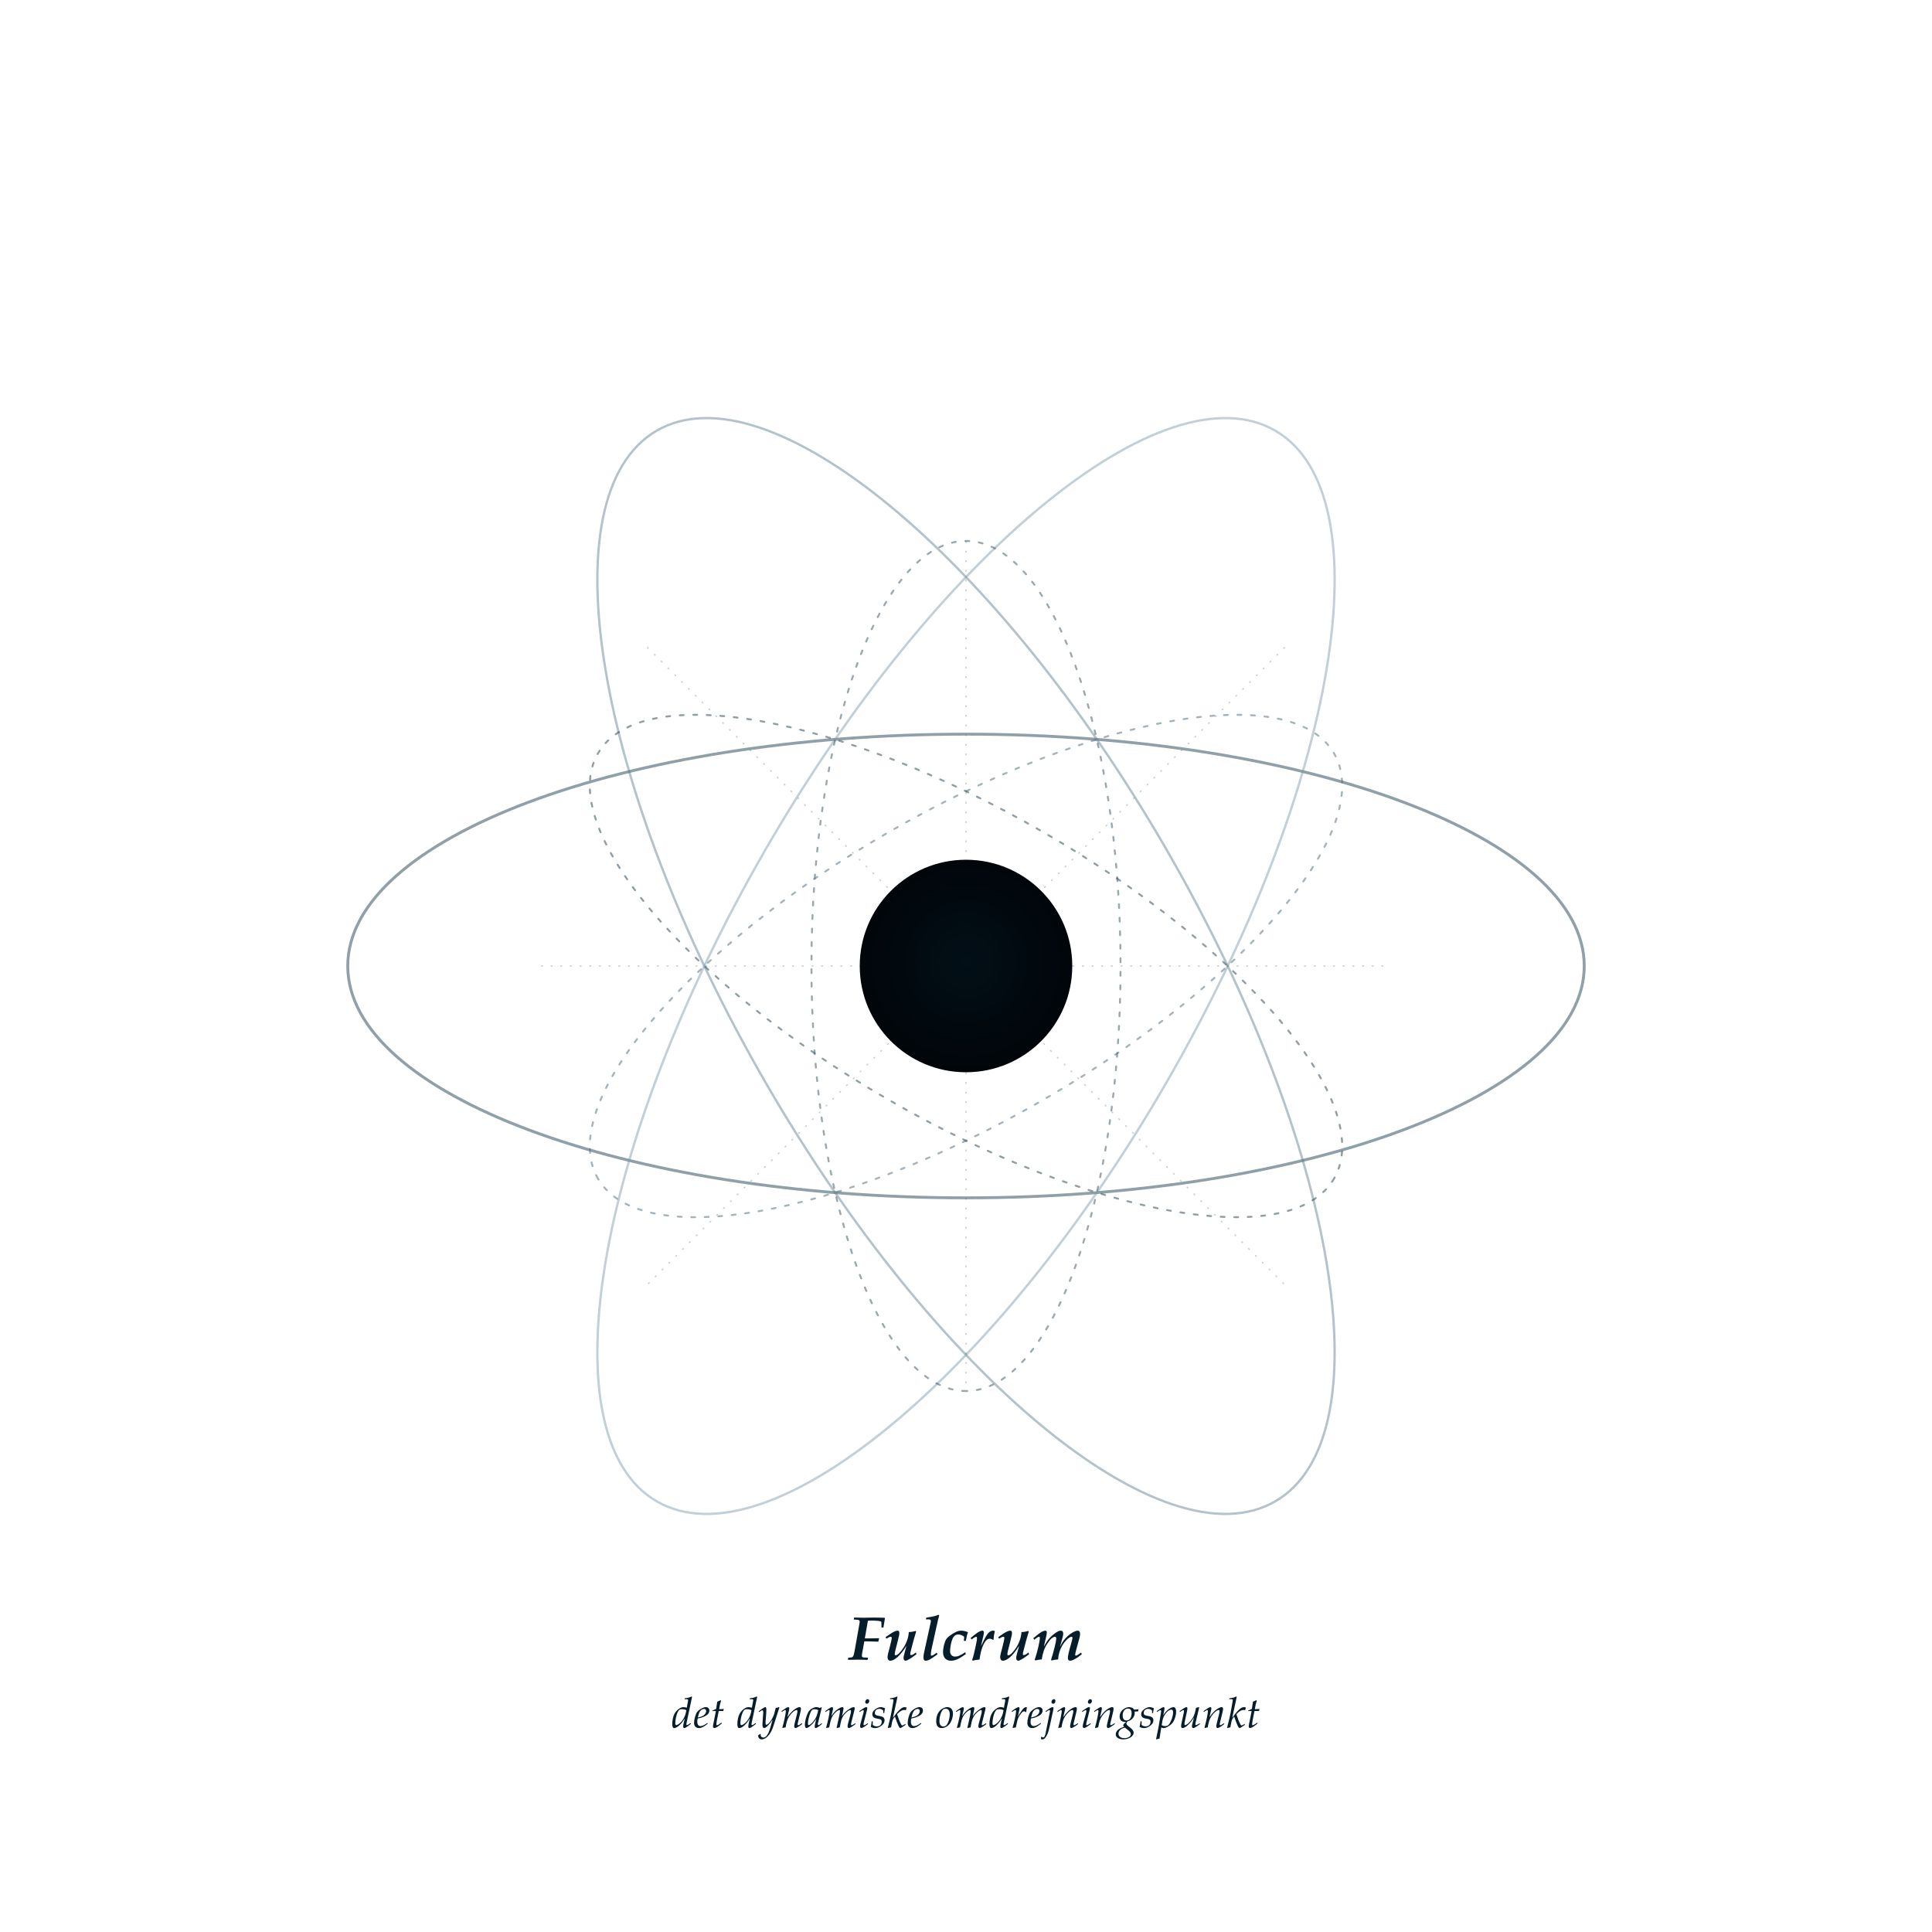
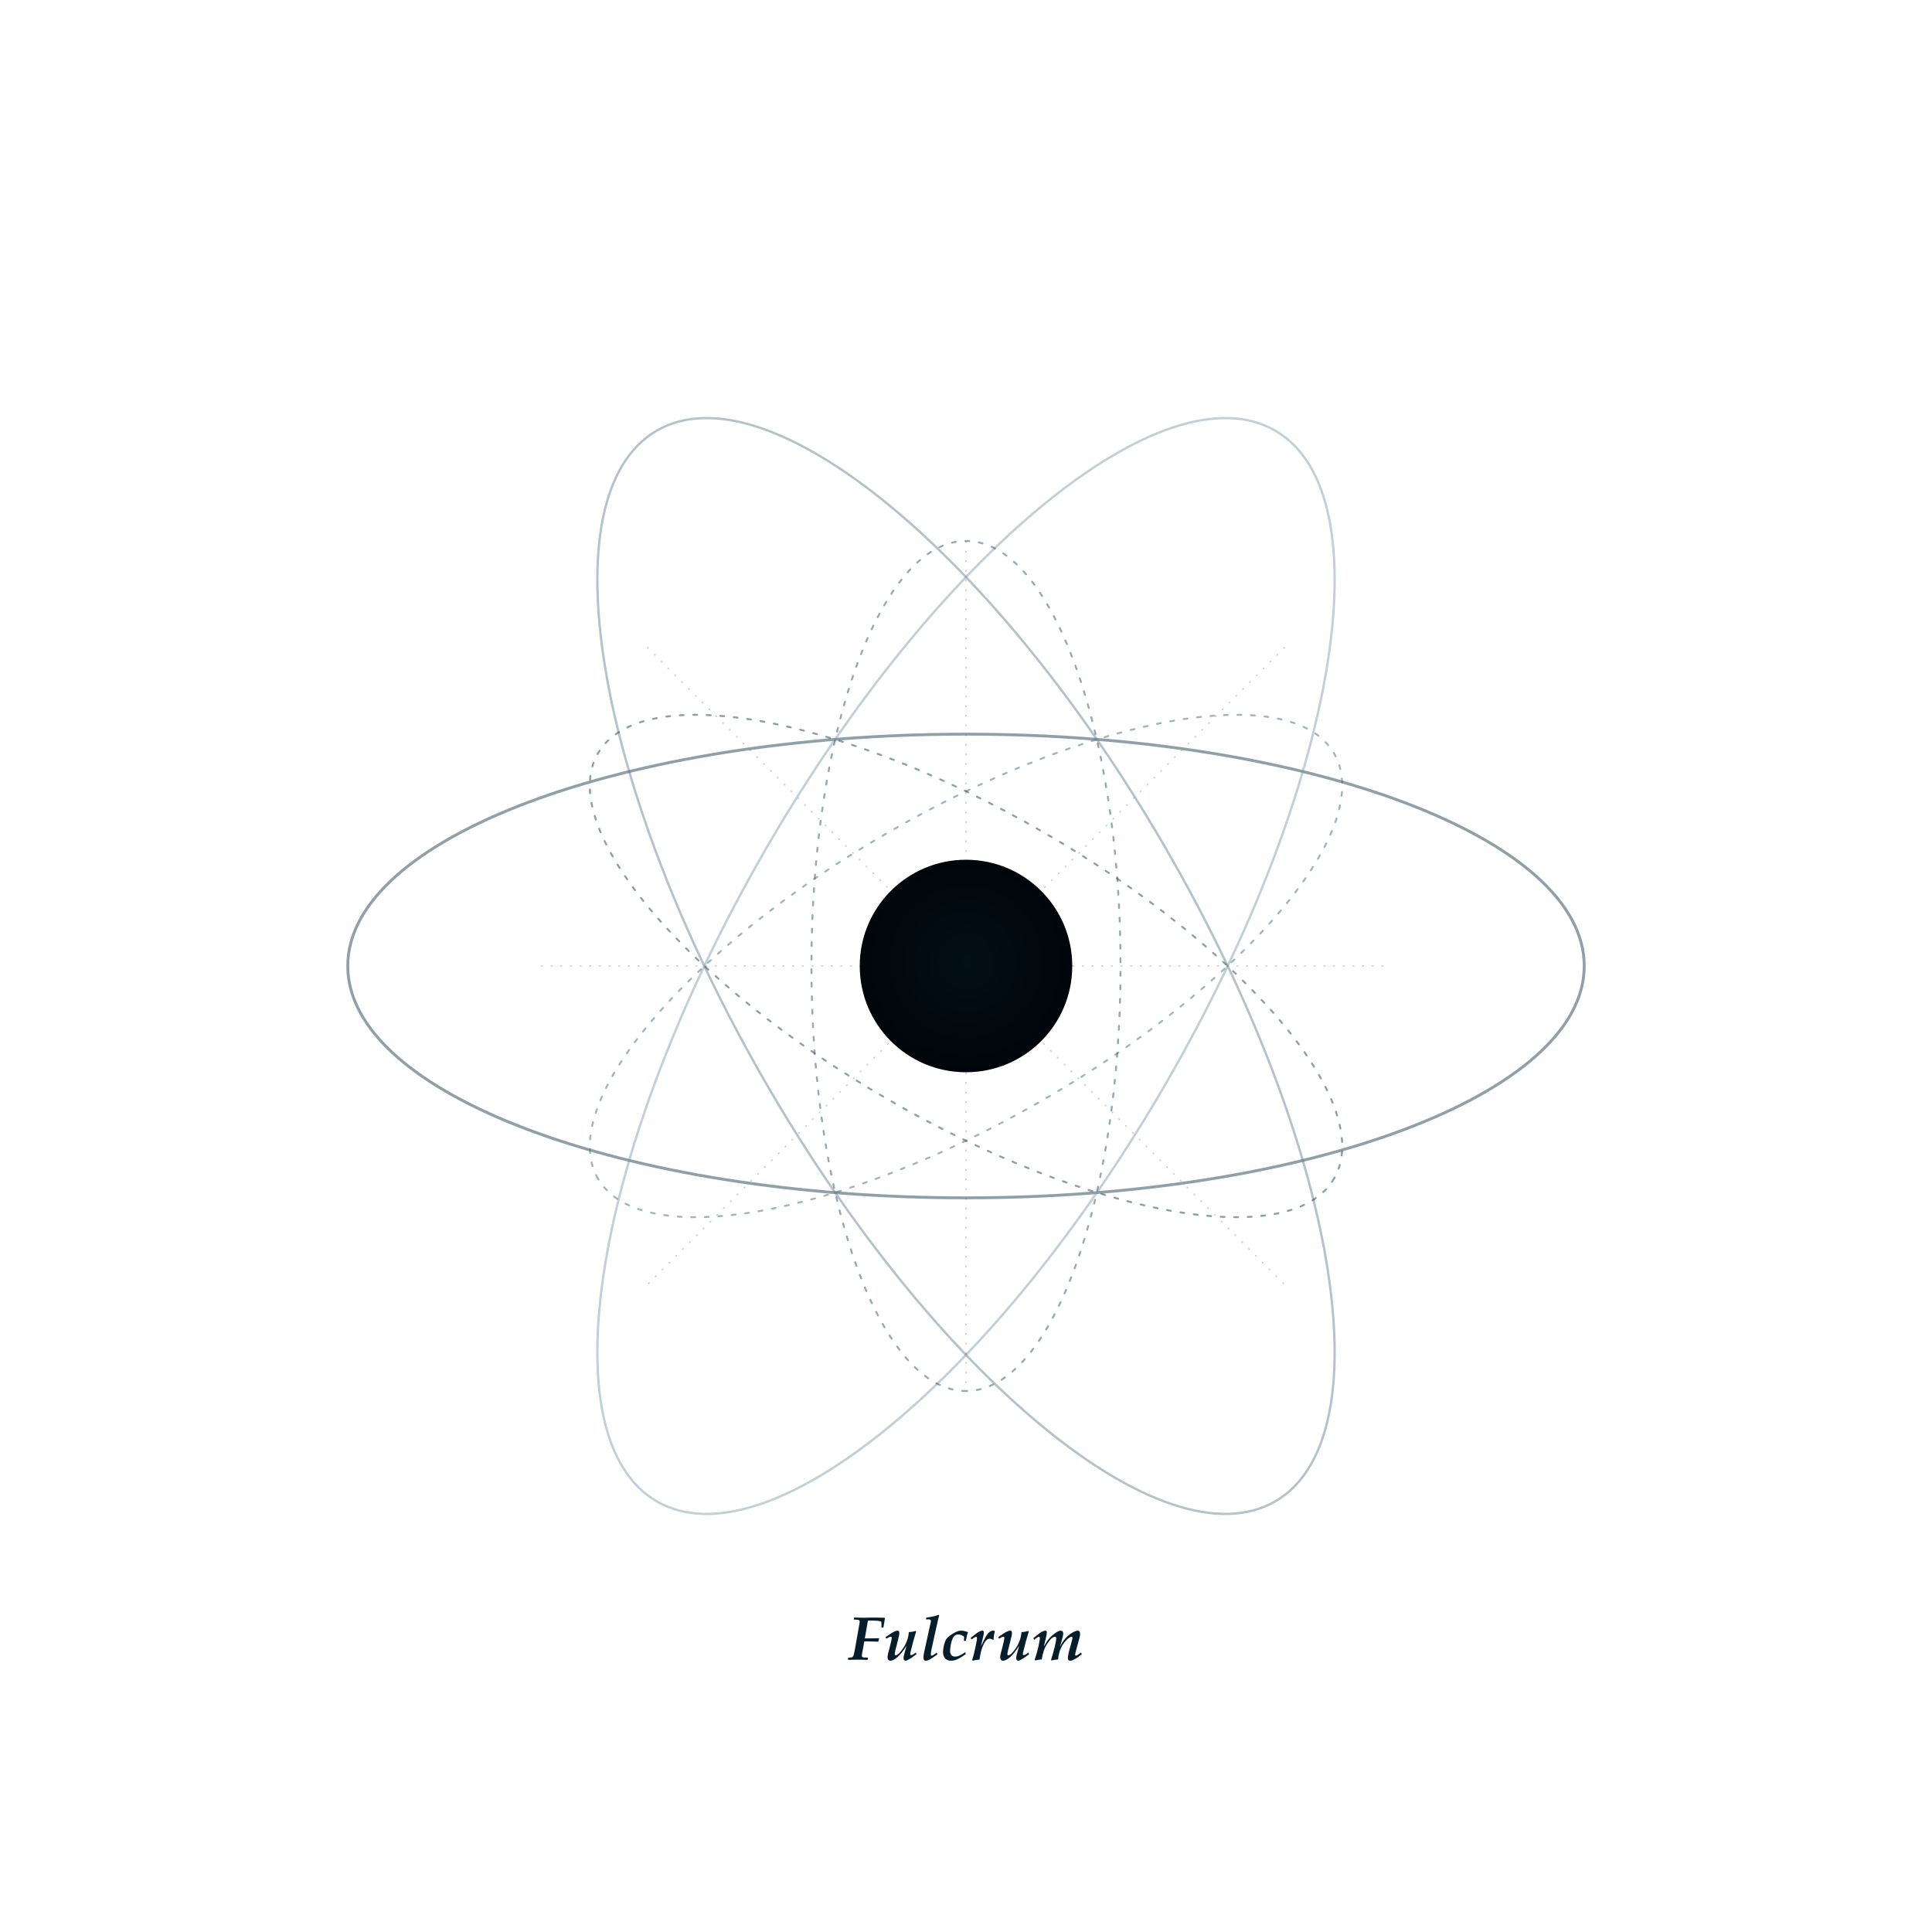
<svg xmlns="http://www.w3.org/2000/svg" viewBox="0 0 1000 1000" style="font-family: 'TeX Gyre Pagella', Palatino, serif;">
  <defs>
    <radialGradient id="kerne" cx="50%" cy="48%" r="68%">
      <stop offset="0%" stop-color="#020F17" />
      <stop offset="100%" stop-color="#000205" />
    </radialGradient>
  </defs>
  <rect width="1000" height="1000" fill="#ffffff" />
  <g fill="none" stroke-linecap="round">
    <ellipse cx="500" cy="500" rx="320" ry="120" stroke="#345261" stroke-width="1.5" opacity="0.55" />
    <ellipse cx="500" cy="500" rx="320" ry="120" stroke="#587787" stroke-width="1.2" opacity="0.45" transform="rotate(60 500 500)" />
    <ellipse cx="500" cy="500" rx="320" ry="120" stroke="#7794A4" stroke-width="1.2" opacity="0.45" transform="rotate(120 500 500)" />
    <ellipse cx="500" cy="500" rx="220" ry="80" stroke="#203C4A" stroke-width="1" stroke-dasharray="2 5" opacity="0.5" transform="rotate(30 500 500)" />
    <ellipse cx="500" cy="500" rx="220" ry="80" stroke="#345261" stroke-width="1" stroke-dasharray="2 5" opacity="0.5" transform="rotate(90 500 500)" />
    <ellipse cx="500" cy="500" rx="220" ry="80" stroke="#4A6878" stroke-width="1" stroke-dasharray="2 5" opacity="0.5" transform="rotate(150 500 500)" />
  </g>
  <g stroke="#576570" stroke-width="0.6" stroke-dasharray="1 4" fill="none" opacity="0.35">
    <line x1="500" y1="280" x2="500" y2="720" />
    <line x1="280" y1="500" x2="720" y2="500" />
    <line x1="335" y1="335" x2="665" y2="665" />
    <line x1="665" y1="335" x2="335" y2="665" />
  </g>
  <circle cx="500" cy="500" r="55" fill="url(#kerne)" />
  <g font-style="italic" font-weight="500" text-anchor="middle" dominant-baseline="middle" letter-spacing="0.015em" fill="#061D2B">
    <text x="500" y="850" font-size="32" font-weight="700">Fulcrum</text>
-     <text x="500" y="888" font-size="22">det dynamiske omdrejningspunkt</text>
  </g>
</svg>
